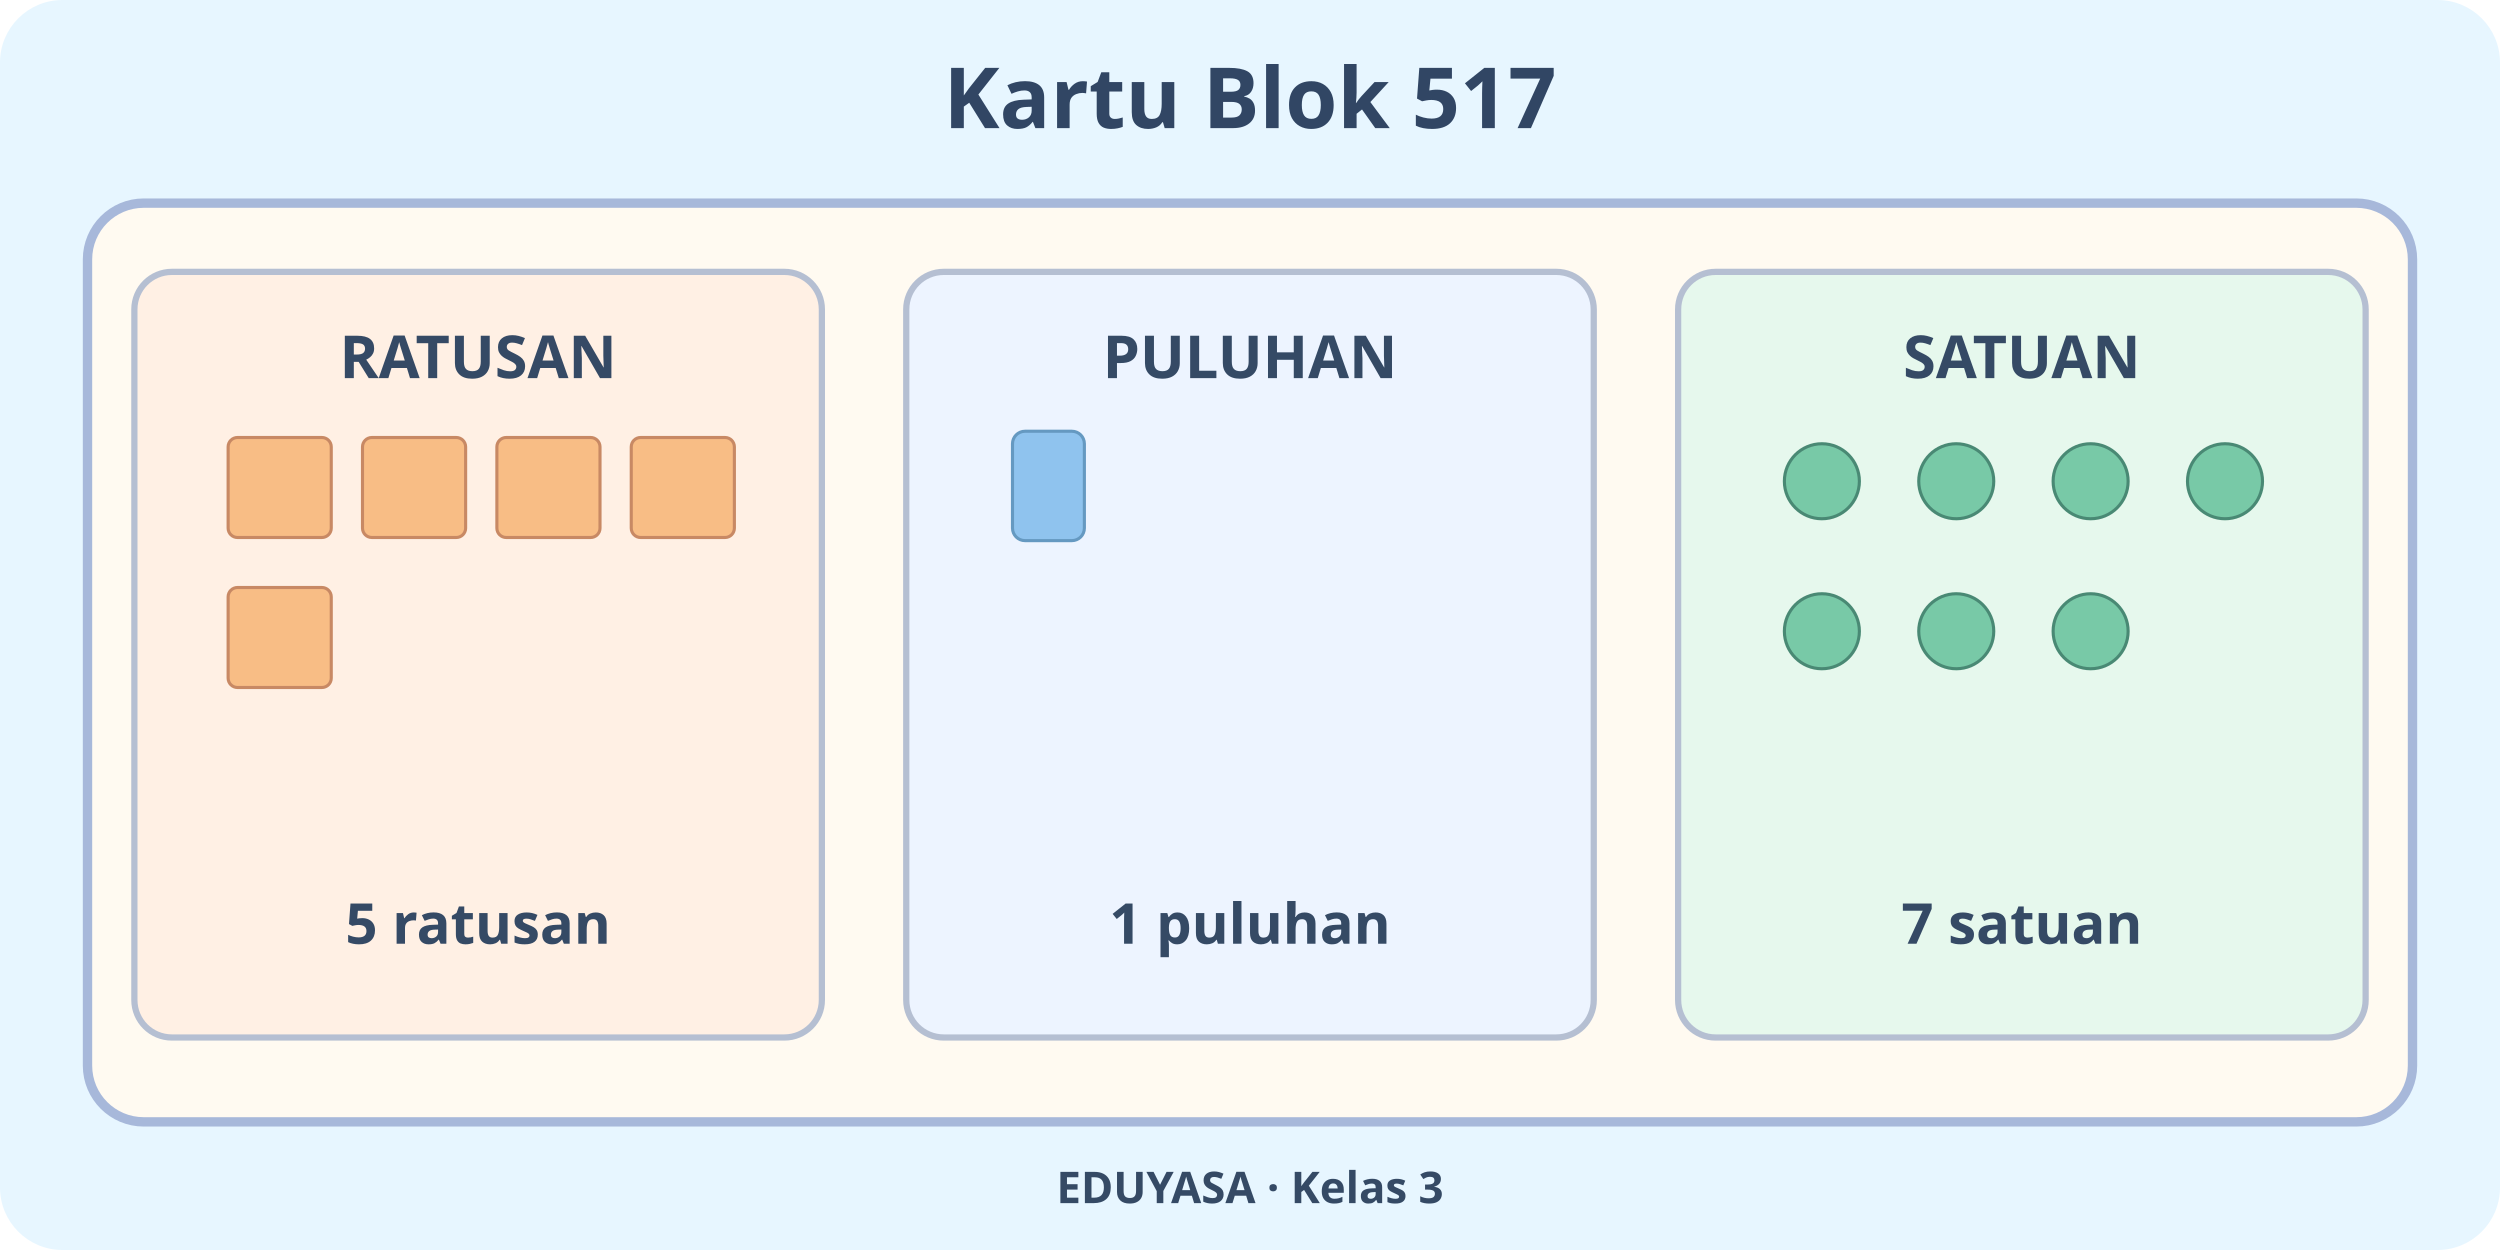
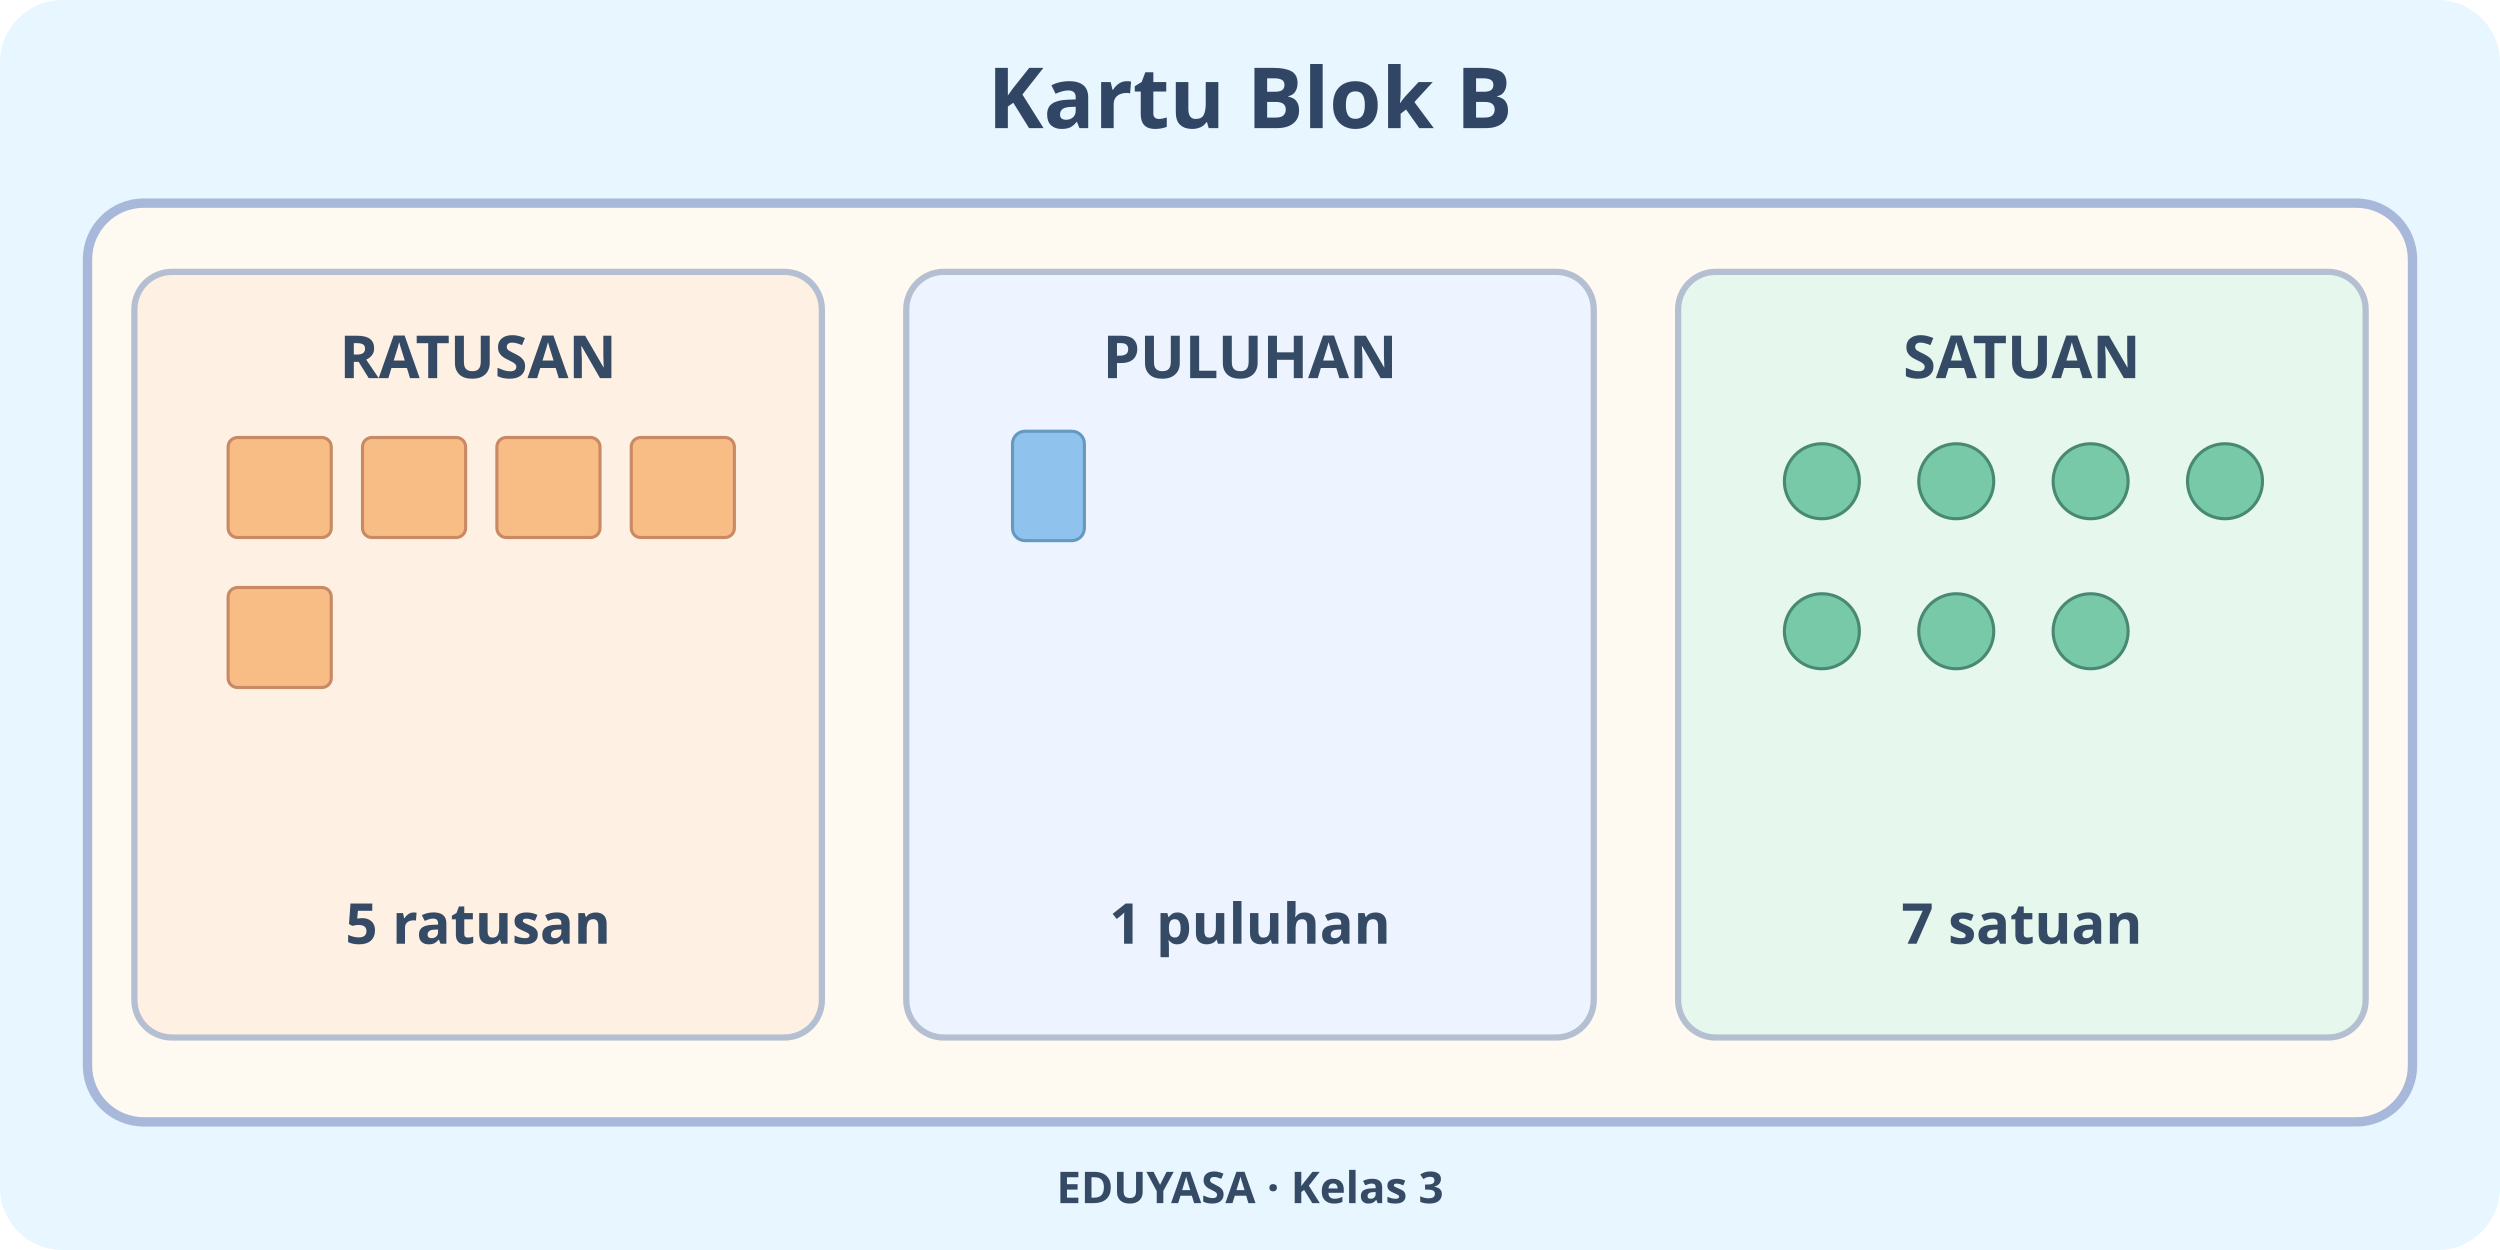
<svg xmlns="http://www.w3.org/2000/svg" viewBox="0 0 800 400" role="img" aria-labelledby="title desc">
  <rect width="800" height="400" rx="20" fill="#e7f6ff" />
  <rect x="28" y="65" width="744" height="294" rx="18" fill="#fffaf1" stroke="#a7b8da" stroke-width="3" />
-   <text x="400" y="41" fill="#314664" font-family="sans-serif" font-weight="bold" font-size="27" text-anchor="middle">Kartu Blok 517</text>
+   <text x="400" y="41" fill="#314664" font-family="sans-serif" font-weight="bold" font-size="27" text-anchor="middle">Kartu Blok B</text>
  <rect x="43" y="87" width="220" height="245" rx="12" fill="#fff0e4" stroke="#b5bfd2" stroke-width="2" />
  <text x="153" y="121" font-size="19" text-anchor="middle" font-family="sans-serif" font-weight="bold" fill="#354a65">RATUSAN</text>
  <rect x="73" y="140" width="33" height="32" rx="3" fill="#f8bd85" stroke="#c88964" />
  <rect x="116" y="140" width="33" height="32" rx="3" fill="#f8bd85" stroke="#c88964" />
  <rect x="159" y="140" width="33" height="32" rx="3" fill="#f8bd85" stroke="#c88964" />
  <rect x="202" y="140" width="33" height="32" rx="3" fill="#f8bd85" stroke="#c88964" />
  <rect x="73" y="188" width="33" height="32" rx="3" fill="#f8bd85" stroke="#c88964" />
  <text x="153" y="302" font-size="18" text-anchor="middle" font-family="sans-serif" font-weight="bold" fill="#354a65">5 ratusan</text>
  <rect x="290" y="87" width="220" height="245" rx="12" fill="#edf4ff" stroke="#b5bfd2" stroke-width="2" />
  <text x="400" y="121" font-size="19" text-anchor="middle" font-family="sans-serif" font-weight="bold" fill="#354a65">PULUHAN</text>
  <rect x="324" y="138" width="23" height="35" rx="4" fill="#8fc3ee" stroke="#6599c1" />
  <text x="400" y="302" font-size="18" text-anchor="middle" font-family="sans-serif" font-weight="bold" fill="#354a65">1 puluhan</text>
  <rect x="537" y="87" width="220" height="245" rx="12" fill="#e6f8ed" stroke="#b5bfd2" stroke-width="2" />
  <text x="647" y="121" font-size="19" text-anchor="middle" font-family="sans-serif" font-weight="bold" fill="#354a65">SATUAN</text>
  <circle cx="583" cy="154" r="12" fill="#78c9a7" stroke="#498974" />
  <circle cx="626" cy="154" r="12" fill="#78c9a7" stroke="#498974" />
  <circle cx="669" cy="154" r="12" fill="#78c9a7" stroke="#498974" />
  <circle cx="712" cy="154" r="12" fill="#78c9a7" stroke="#498974" />
  <circle cx="583" cy="202" r="12" fill="#78c9a7" stroke="#498974" />
  <circle cx="626" cy="202" r="12" fill="#78c9a7" stroke="#498974" />
  <circle cx="669" cy="202" r="12" fill="#78c9a7" stroke="#498974" />
  <text x="647" y="302" font-size="18" text-anchor="middle" font-family="sans-serif" font-weight="bold" fill="#354a65">7 satuan</text>
  <text x="400" y="385" font-size="14" text-anchor="middle" font-family="sans-serif" font-weight="bold" fill="#354a65">EDUYASA · Kelas 3</text>
</svg>
